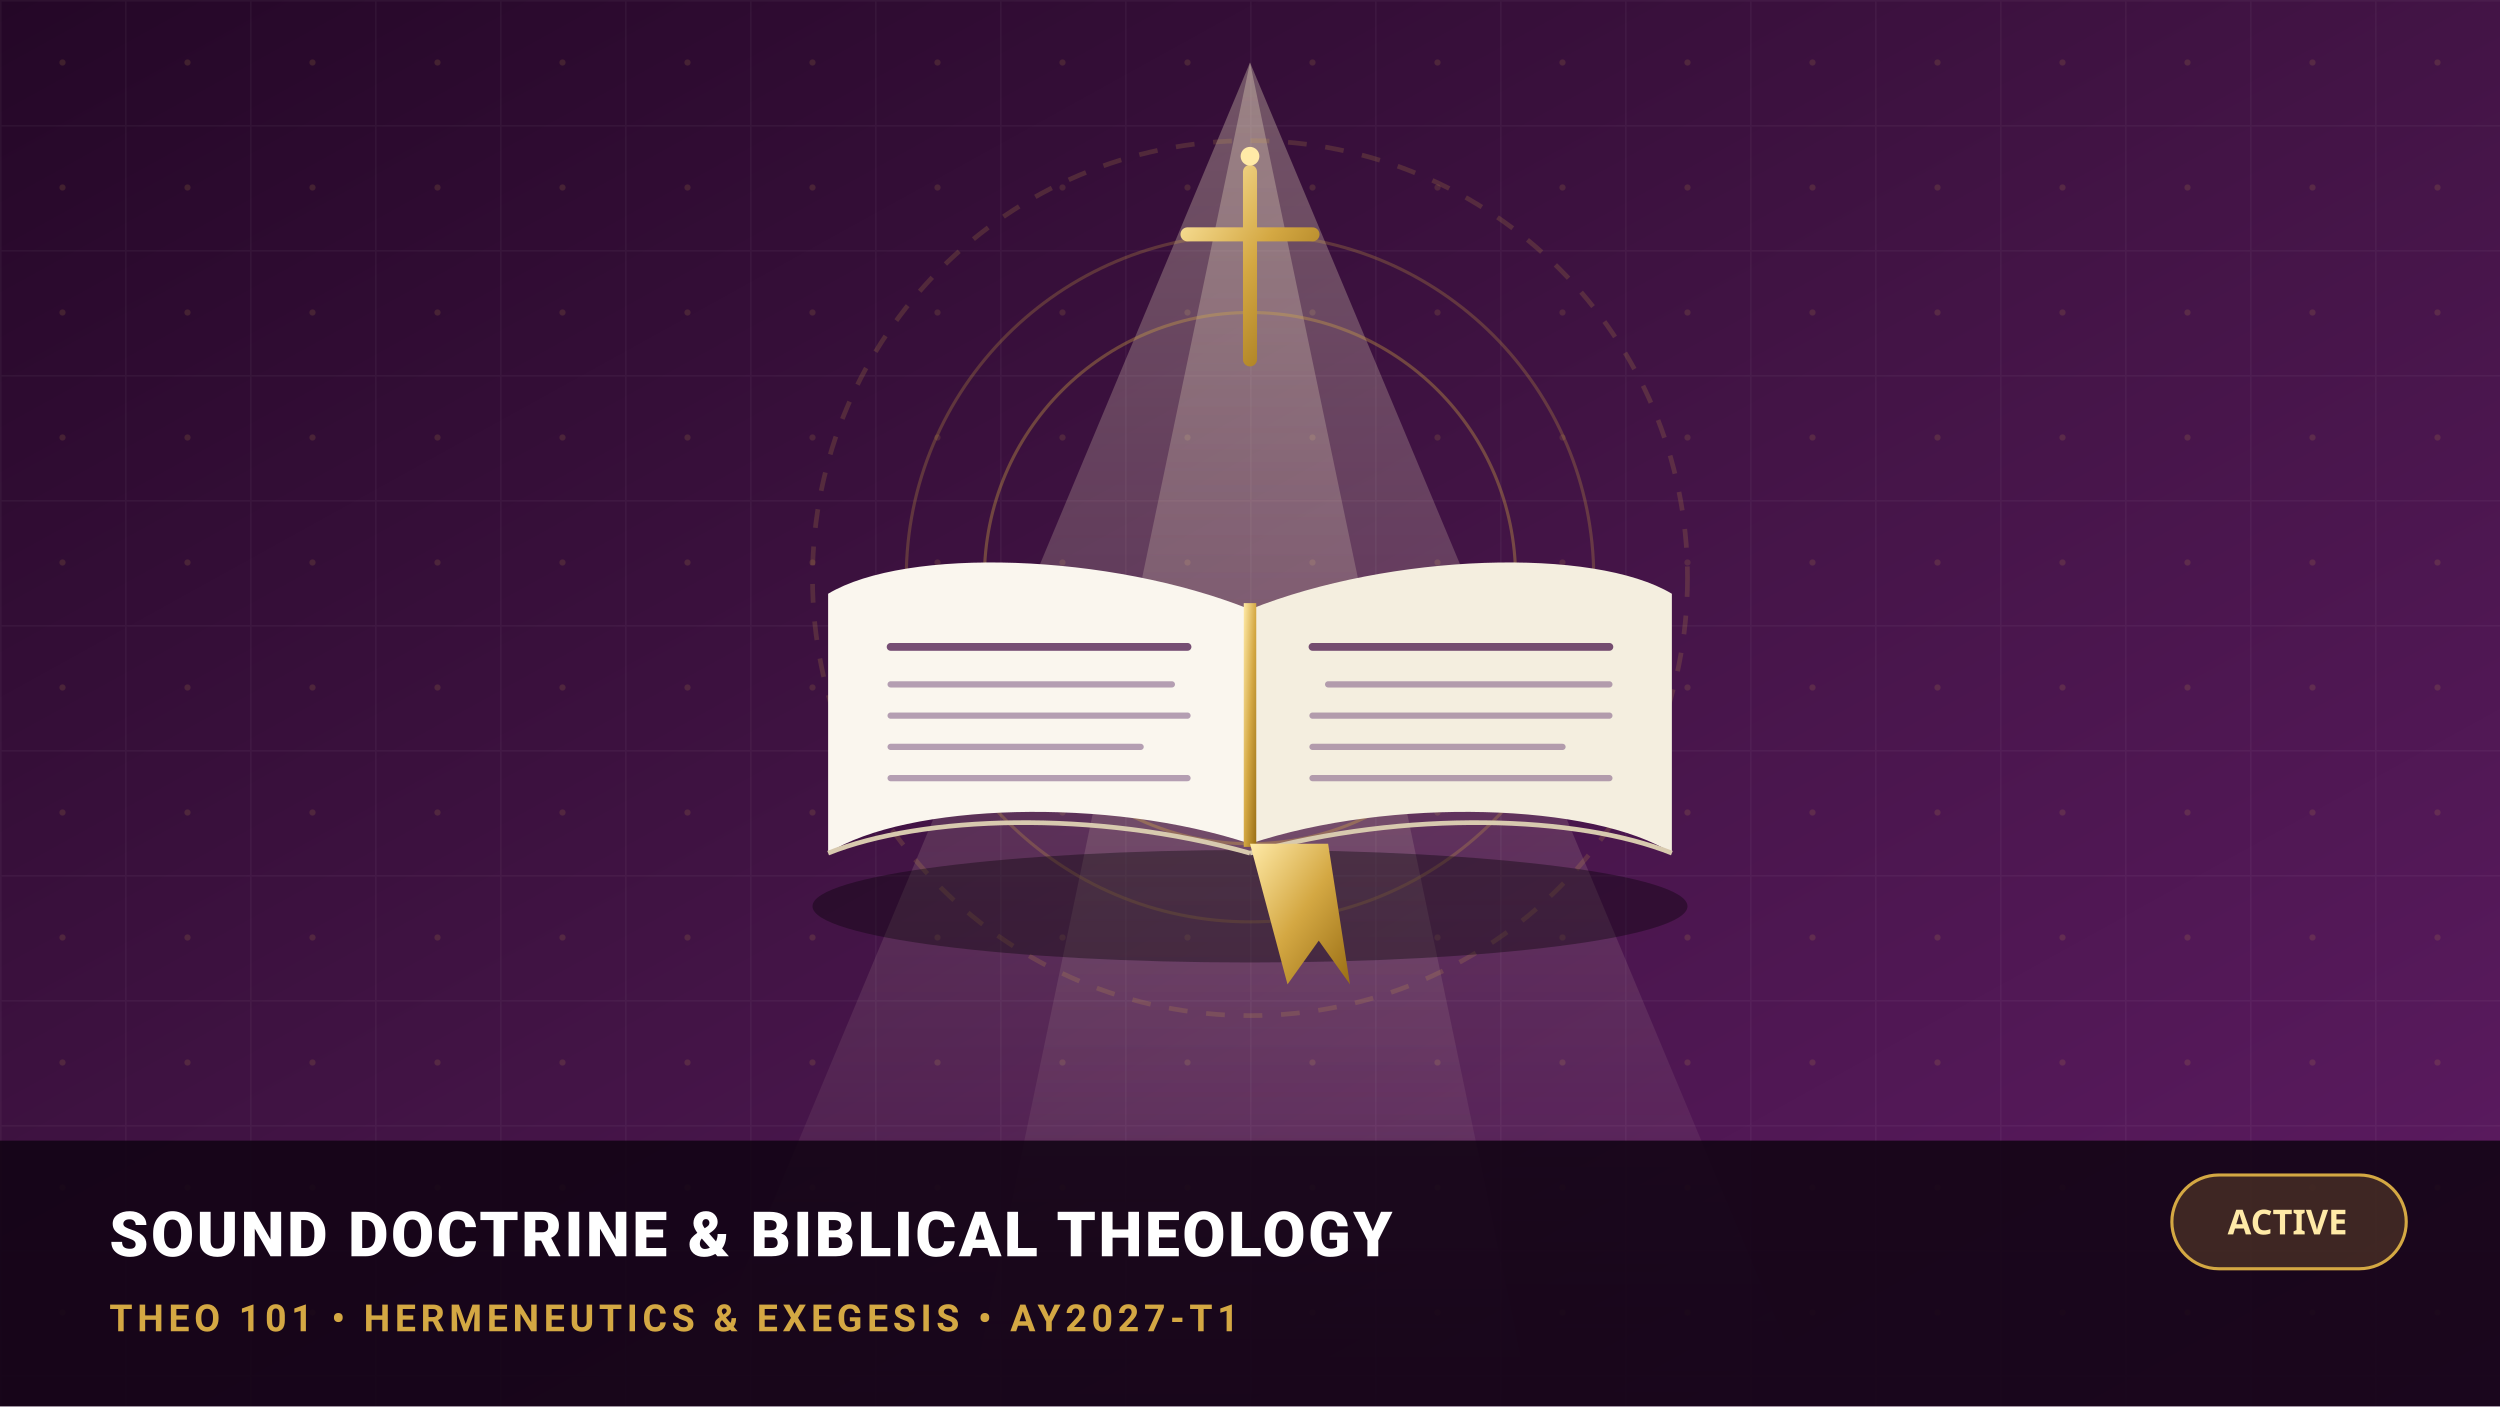
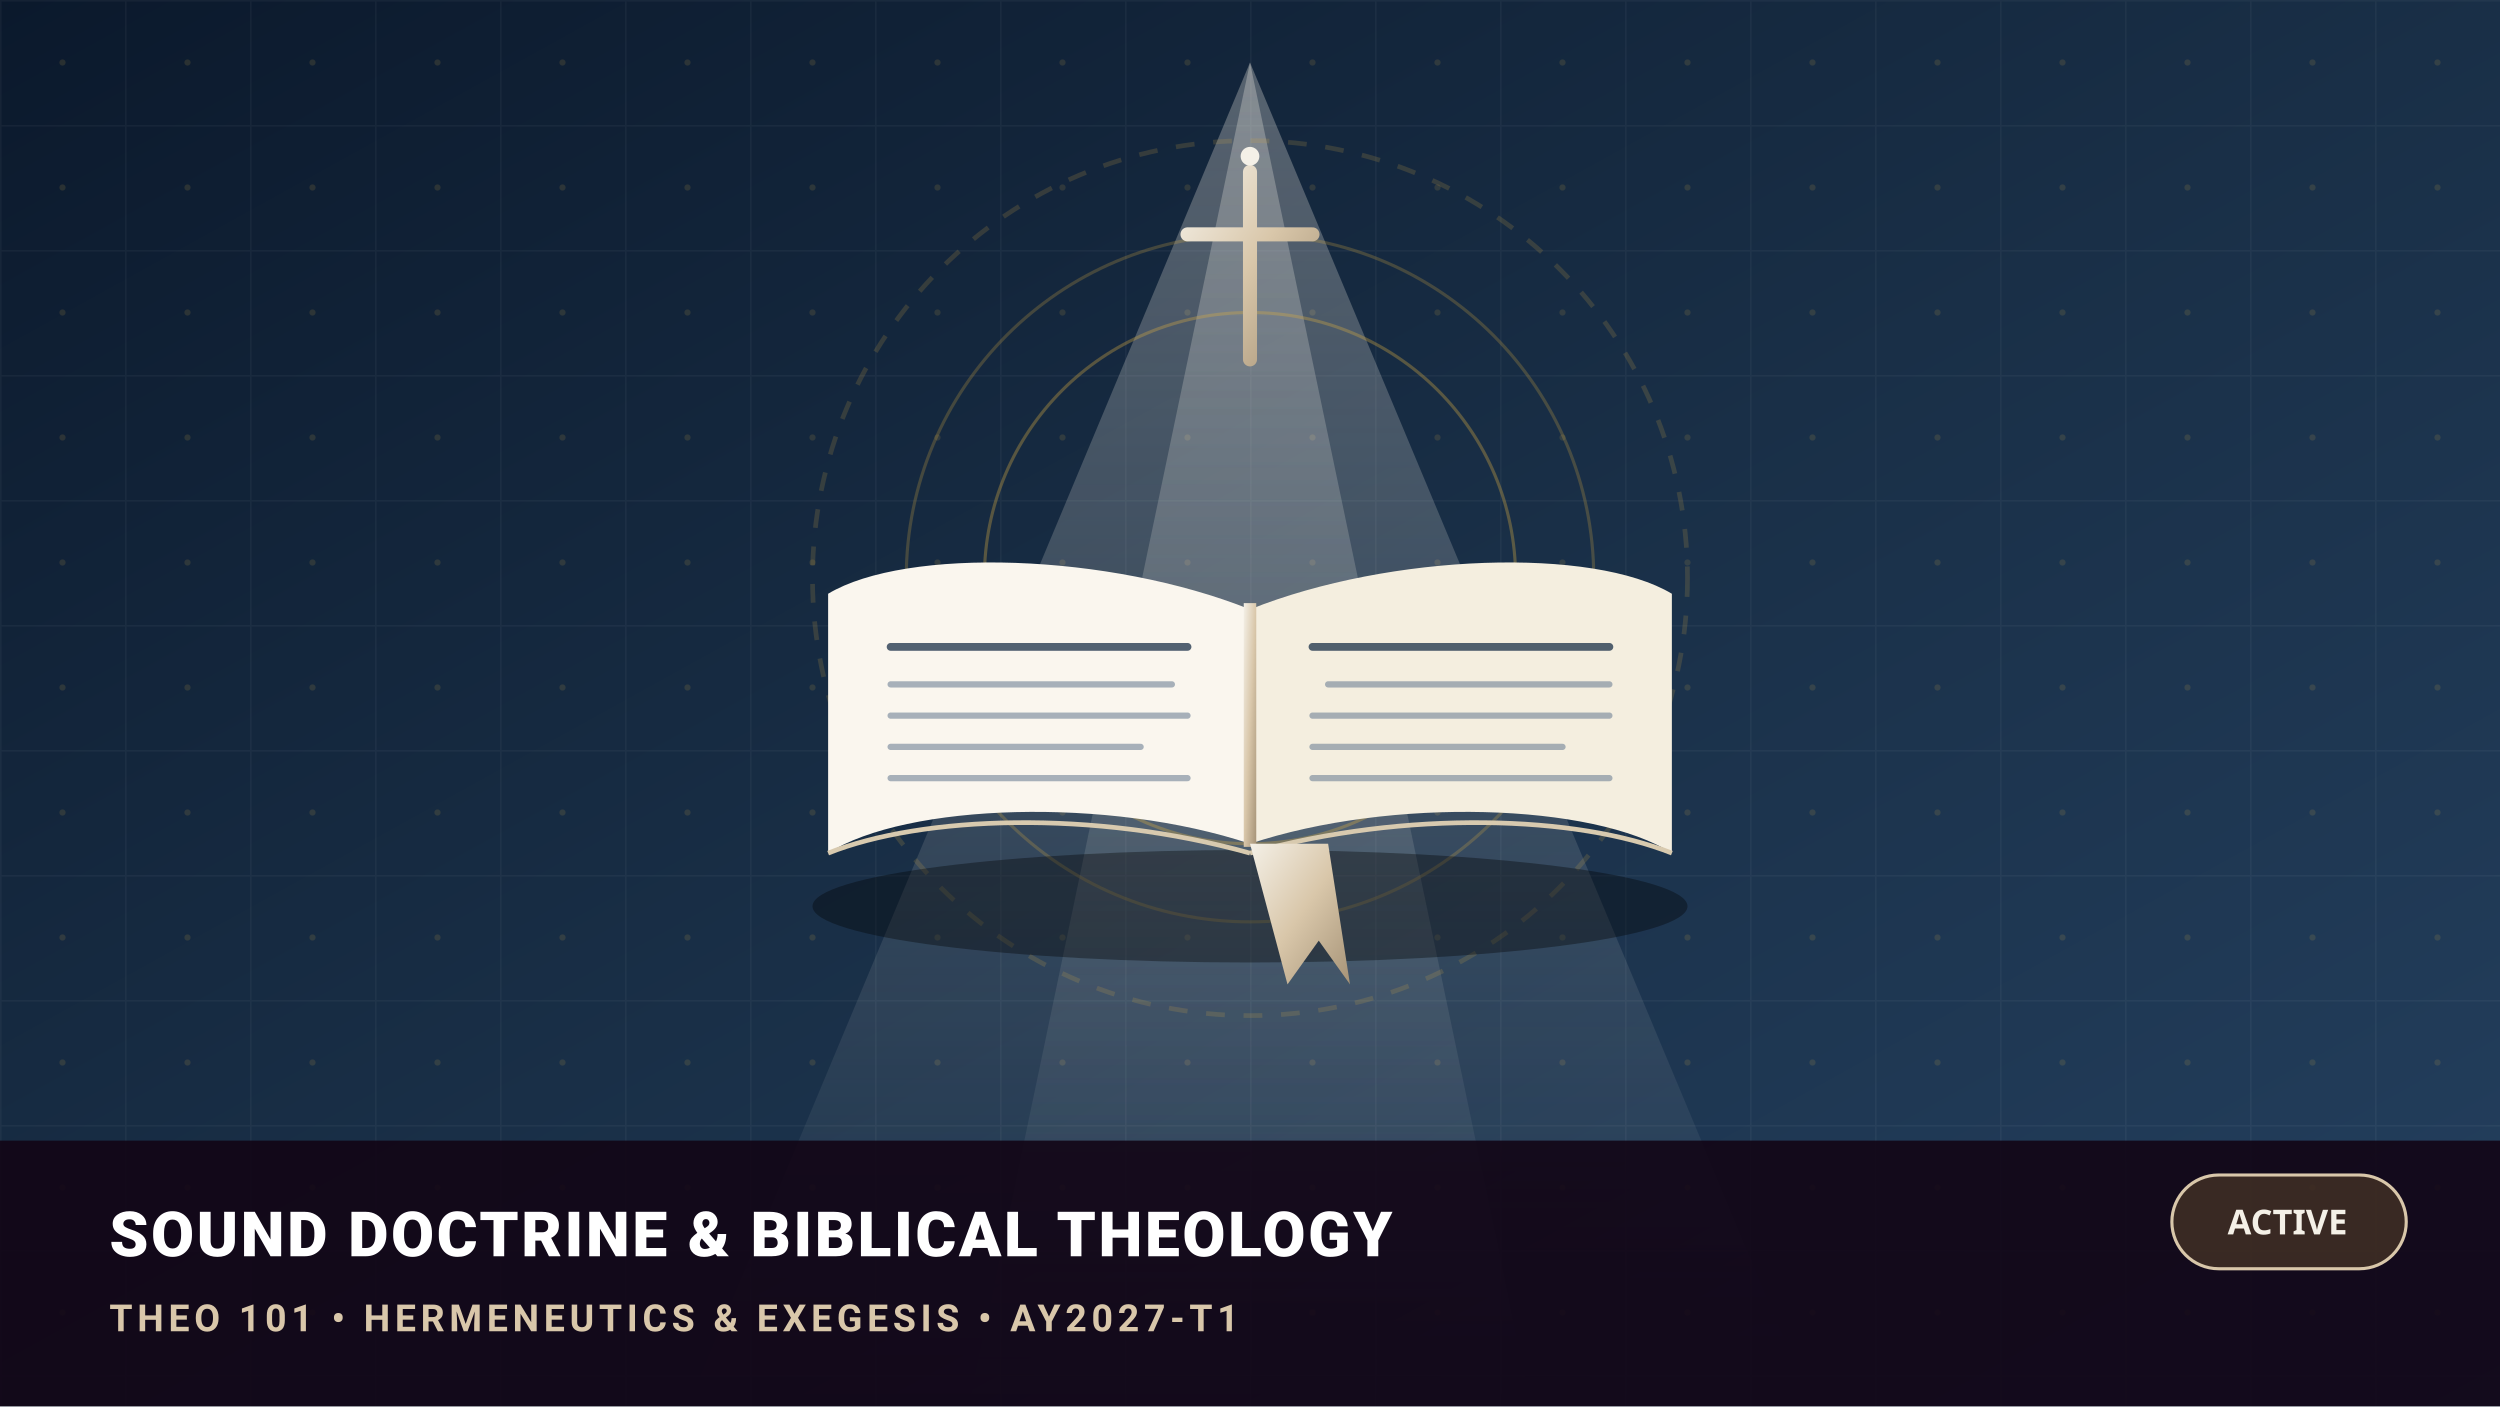
<svg xmlns="http://www.w3.org/2000/svg" viewBox="0 0 800 450" width="100%" height="100%">
  <defs>
    <linearGradient id="theoGrad" x1="0%" y1="0%" x2="100%" y2="100%">
-       <stop offset="0%" stop-color="#240727" />
-       <stop offset="50%" stop-color="#431446" />
-       <stop offset="100%" stop-color="#5E1B63" />
+       <stop offset="0%" stop-color="#0B192C" />
+       <stop offset="50%" stop-color="#192F47" />
+       <stop offset="100%" stop-color="#24405F" />
    </linearGradient>
    <linearGradient id="goldGrad" x1="0%" y1="0%" x2="100%" y2="100%">
-       <stop offset="0%" stop-color="#FFEAA7" />
-       <stop offset="50%" stop-color="#D4A843" />
-       <stop offset="100%" stop-color="#996E14" />
+       <stop offset="0%" stop-color="#F4F0E7" />
+       <stop offset="50%" stop-color="#D9C7AA" />
+       <stop offset="100%" stop-color="#A69377" />
    </linearGradient>
    <linearGradient id="lightBeam" x1="50%" y1="0%" x2="50%" y2="100%">
-       <stop offset="0%" stop-color="#FFF4D0" stop-opacity="0.3" />
-       <stop offset="100%" stop-color="#FFF4D0" stop-opacity="0" />
+       <stop offset="0%" stop-color="#F4F0E7" stop-opacity="0.3" />
+       <stop offset="100%" stop-color="#F4F0E7" stop-opacity="0" />
    </linearGradient>
    <pattern id="subtleGrid" width="40" height="40" patternUnits="userSpaceOnUse">
      <path d="M 40 0 L 0 0 0 40" fill="none" stroke="rgba(255,255,255,0.04)" stroke-width="1" />
      <circle cx="20" cy="20" r="1" fill="rgba(212,168,67,0.15)" />
    </pattern>
  </defs>
  <rect width="800" height="450" fill="url(#theoGrad)" />
  <rect width="800" height="450" fill="url(#subtleGrid)" />
  <polygon points="400,20 220,450 580,450" fill="url(#lightBeam)" />
  <polygon points="400,20 310,450 490,450" fill="url(#lightBeam)" />
  <circle cx="400" cy="185" r="140" fill="none" stroke="rgba(212,168,67,0.18)" stroke-width="1.5" stroke-dasharray="6,6" />
  <circle cx="400" cy="185" r="110" fill="none" stroke="rgba(212,168,67,0.25)" stroke-width="1" />
  <circle cx="400" cy="185" r="85" fill="none" stroke="rgba(212,168,67,0.35)" stroke-width="1" />
  <path d="M400 55 V115 M380 75 H420" stroke="url(#goldGrad)" stroke-width="4.5" stroke-linecap="round" />
-   <circle cx="400" cy="50" r="3" fill="#FFEAA7" />
+   <circle cx="400" cy="50" r="3" fill="#F4F0E7" />
  <g transform="translate(400, 205)">
    <ellipse cx="0" cy="85" rx="140" ry="18" fill="rgba(0,0,0,0.35)" />
    <path d="M0 65 C -45 50 -110 52 -135 68 L -135 -15 C -110 -30 -45 -28 0 -10 Z" fill="#FAF6EE" />
    <path d="M0 65 C 45 50 110 52 135 68 L 135 -15 C 110 -30 45 -28 0 -10 Z" fill="#F4EEDF" />
    <path d="M-2 -12 L2 -12 L2 66 L-2 66 Z" fill="url(#goldGrad)" />
    <path d="M-135 68 C-105 56 -50 54 0 68" fill="none" stroke="#D8CAAF" stroke-width="1.5" />
    <path d="M135 68 C105 56 50 54 0 68" fill="none" stroke="#D8CAAF" stroke-width="1.5" />
-     <line x1="-115" y1="2" x2="-20" y2="2" stroke="#4A154B" stroke-width="2.5" stroke-linecap="round" opacity="0.75" />
-     <line x1="-115" y1="14" x2="-25" y2="14" stroke="#85648A" stroke-width="2" stroke-linecap="round" opacity="0.6" />
-     <line x1="-115" y1="24" x2="-20" y2="24" stroke="#85648A" stroke-width="2" stroke-linecap="round" opacity="0.6" />
-     <line x1="-115" y1="34" x2="-35" y2="34" stroke="#85648A" stroke-width="2" stroke-linecap="round" opacity="0.6" />
-     <line x1="-115" y1="44" x2="-20" y2="44" stroke="#85648A" stroke-width="2" stroke-linecap="round" opacity="0.6" />
-     <line x1="20" y1="2" x2="115" y2="2" stroke="#4A154B" stroke-width="2.5" stroke-linecap="round" opacity="0.75" />
-     <line x1="25" y1="14" x2="115" y2="14" stroke="#85648A" stroke-width="2" stroke-linecap="round" opacity="0.6" />
-     <line x1="20" y1="24" x2="115" y2="24" stroke="#85648A" stroke-width="2" stroke-linecap="round" opacity="0.6" />
-     <line x1="20" y1="34" x2="100" y2="34" stroke="#85648A" stroke-width="2" stroke-linecap="round" opacity="0.6" />
-     <line x1="20" y1="44" x2="115" y2="44" stroke="#85648A" stroke-width="2" stroke-linecap="round" opacity="0.6" />
+     <line x1="-115" y1="2" x2="-20" y2="2" stroke="#192F47" stroke-width="2.5" stroke-linecap="round" opacity="0.75" />
+     <line x1="-115" y1="14" x2="-25" y2="14" stroke="#6F8296" stroke-width="2" stroke-linecap="round" opacity="0.6" />
+     <line x1="-115" y1="24" x2="-20" y2="24" stroke="#6F8296" stroke-width="2" stroke-linecap="round" opacity="0.6" />
+     <line x1="-115" y1="34" x2="-35" y2="34" stroke="#6F8296" stroke-width="2" stroke-linecap="round" opacity="0.6" />
+     <line x1="-115" y1="44" x2="-20" y2="44" stroke="#6F8296" stroke-width="2" stroke-linecap="round" opacity="0.6" />
+     <line x1="20" y1="2" x2="115" y2="2" stroke="#192F47" stroke-width="2.5" stroke-linecap="round" opacity="0.75" />
+     <line x1="25" y1="14" x2="115" y2="14" stroke="#6F8296" stroke-width="2" stroke-linecap="round" opacity="0.6" />
+     <line x1="20" y1="24" x2="115" y2="24" stroke="#6F8296" stroke-width="2" stroke-linecap="round" opacity="0.6" />
+     <line x1="20" y1="34" x2="100" y2="34" stroke="#6F8296" stroke-width="2" stroke-linecap="round" opacity="0.6" />
+     <line x1="20" y1="44" x2="115" y2="44" stroke="#6F8296" stroke-width="2" stroke-linecap="round" opacity="0.6" />
    <path d="M0 65 L 12 110 L 22 96 L 32 110 L 25 65 Z" fill="url(#goldGrad)" />
  </g>
  <rect y="365" width="800" height="85" fill="rgba(18, 4, 20, 0.88)" />
  <line x1="0" y1="365" x2="800" y2="365" stroke="url(#goldGrad)" stroke-width="2" />
  <text x="35" y="402" font-family="-apple-system, BlinkMacSystemFont, 'Segoe UI', Roboto, sans-serif" font-size="20" font-weight="800" fill="#FFFFFF" letter-spacing="0.8">SOUND DOCTRINE &amp; BIBLICAL THEOLOGY</text>
-   <text x="35" y="426" font-family="-apple-system, BlinkMacSystemFont, 'Segoe UI', Roboto, sans-serif" font-size="12" font-weight="600" fill="#D4A843" letter-spacing="1.5">THEO 101 • HERMENEUTICS &amp; EXEGESIS • AY2027-T1</text>
+   <text x="35" y="426" font-family="-apple-system, BlinkMacSystemFont, 'Segoe UI', Roboto, sans-serif" font-size="12" font-weight="600" fill="#D9C7AA" letter-spacing="1.5">THEO 101 • HERMENEUTICS &amp; EXEGESIS • AY2027-T1</text>
  <g transform="translate(710, 390)">
-     <rect x="-15" y="-14" width="75" height="30" rx="15" fill="rgba(212,168,67,0.2)" stroke="#D4A843" stroke-width="1" />
-     <text x="22" y="5" font-family="sans-serif" font-size="11" font-weight="700" fill="#FFEAA7" text-anchor="middle">ACTIVE</text>
+     <rect x="-15" y="-14" width="75" height="30" rx="15" fill="rgba(212,168,67,0.2)" stroke="#D9C7AA" stroke-width="1" />
+     <text x="22" y="5" font-family="sans-serif" font-size="11" font-weight="700" fill="#F4F0E7" text-anchor="middle">ACTIVE</text>
  </g>
</svg>
